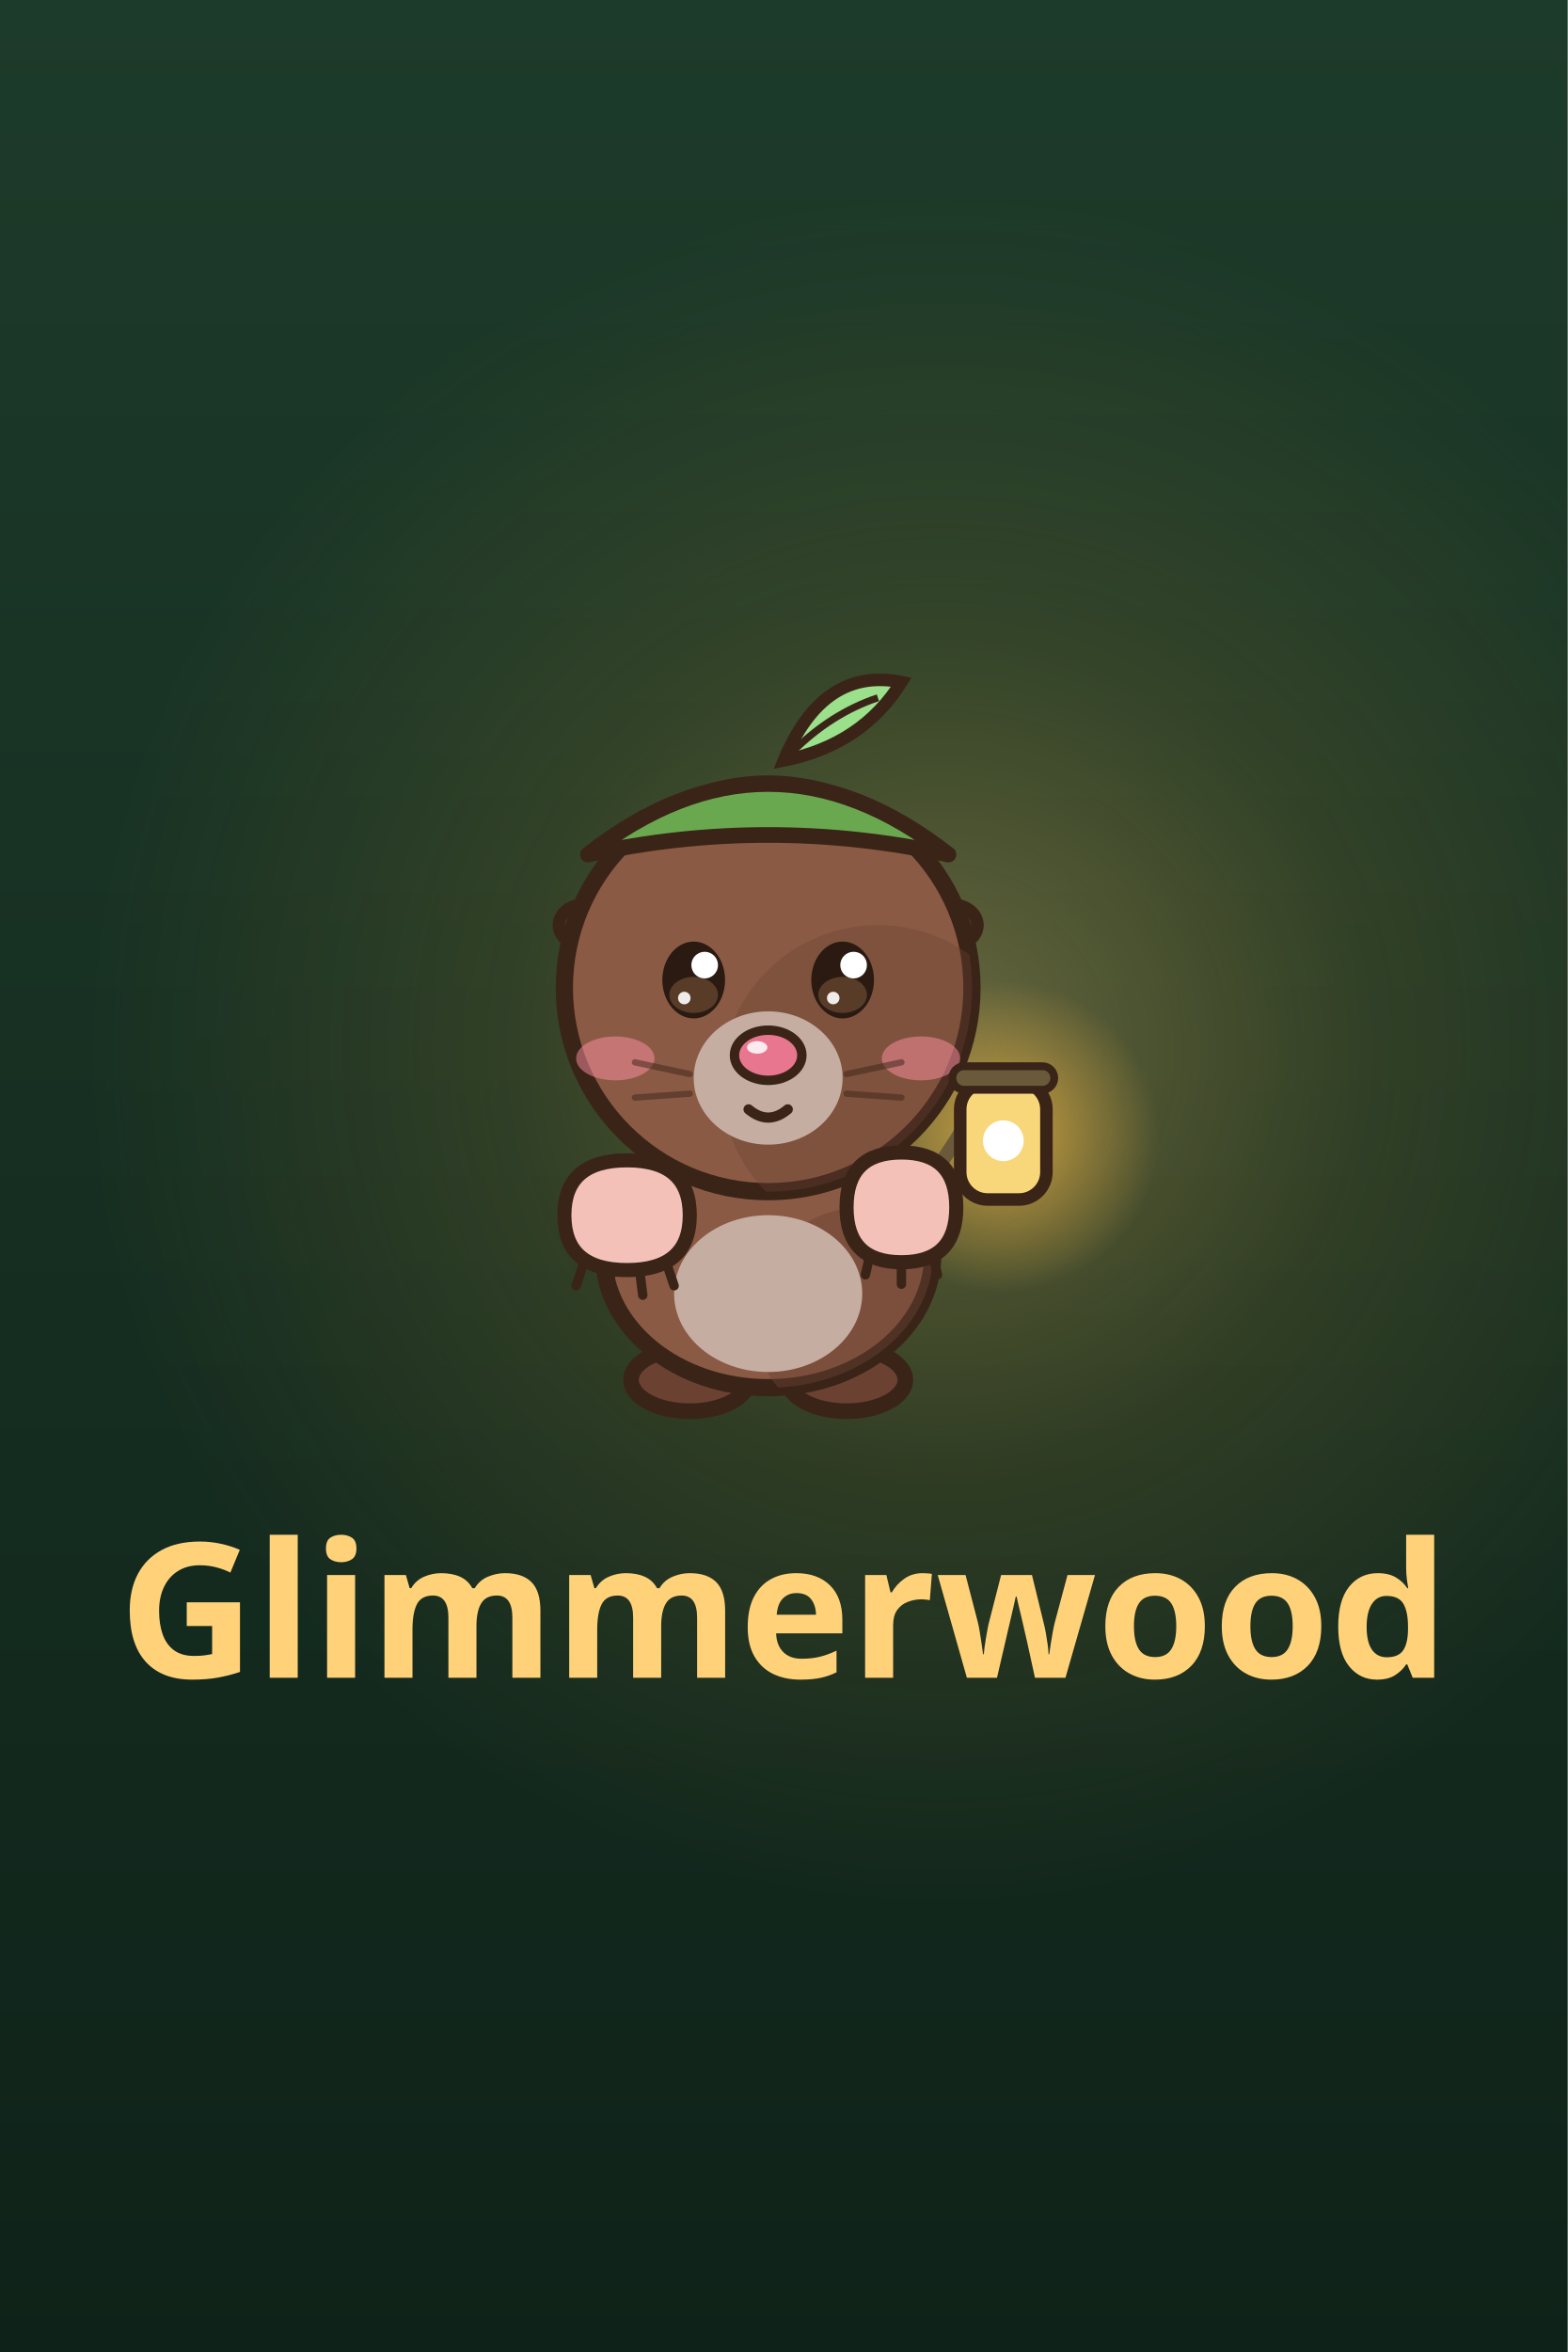
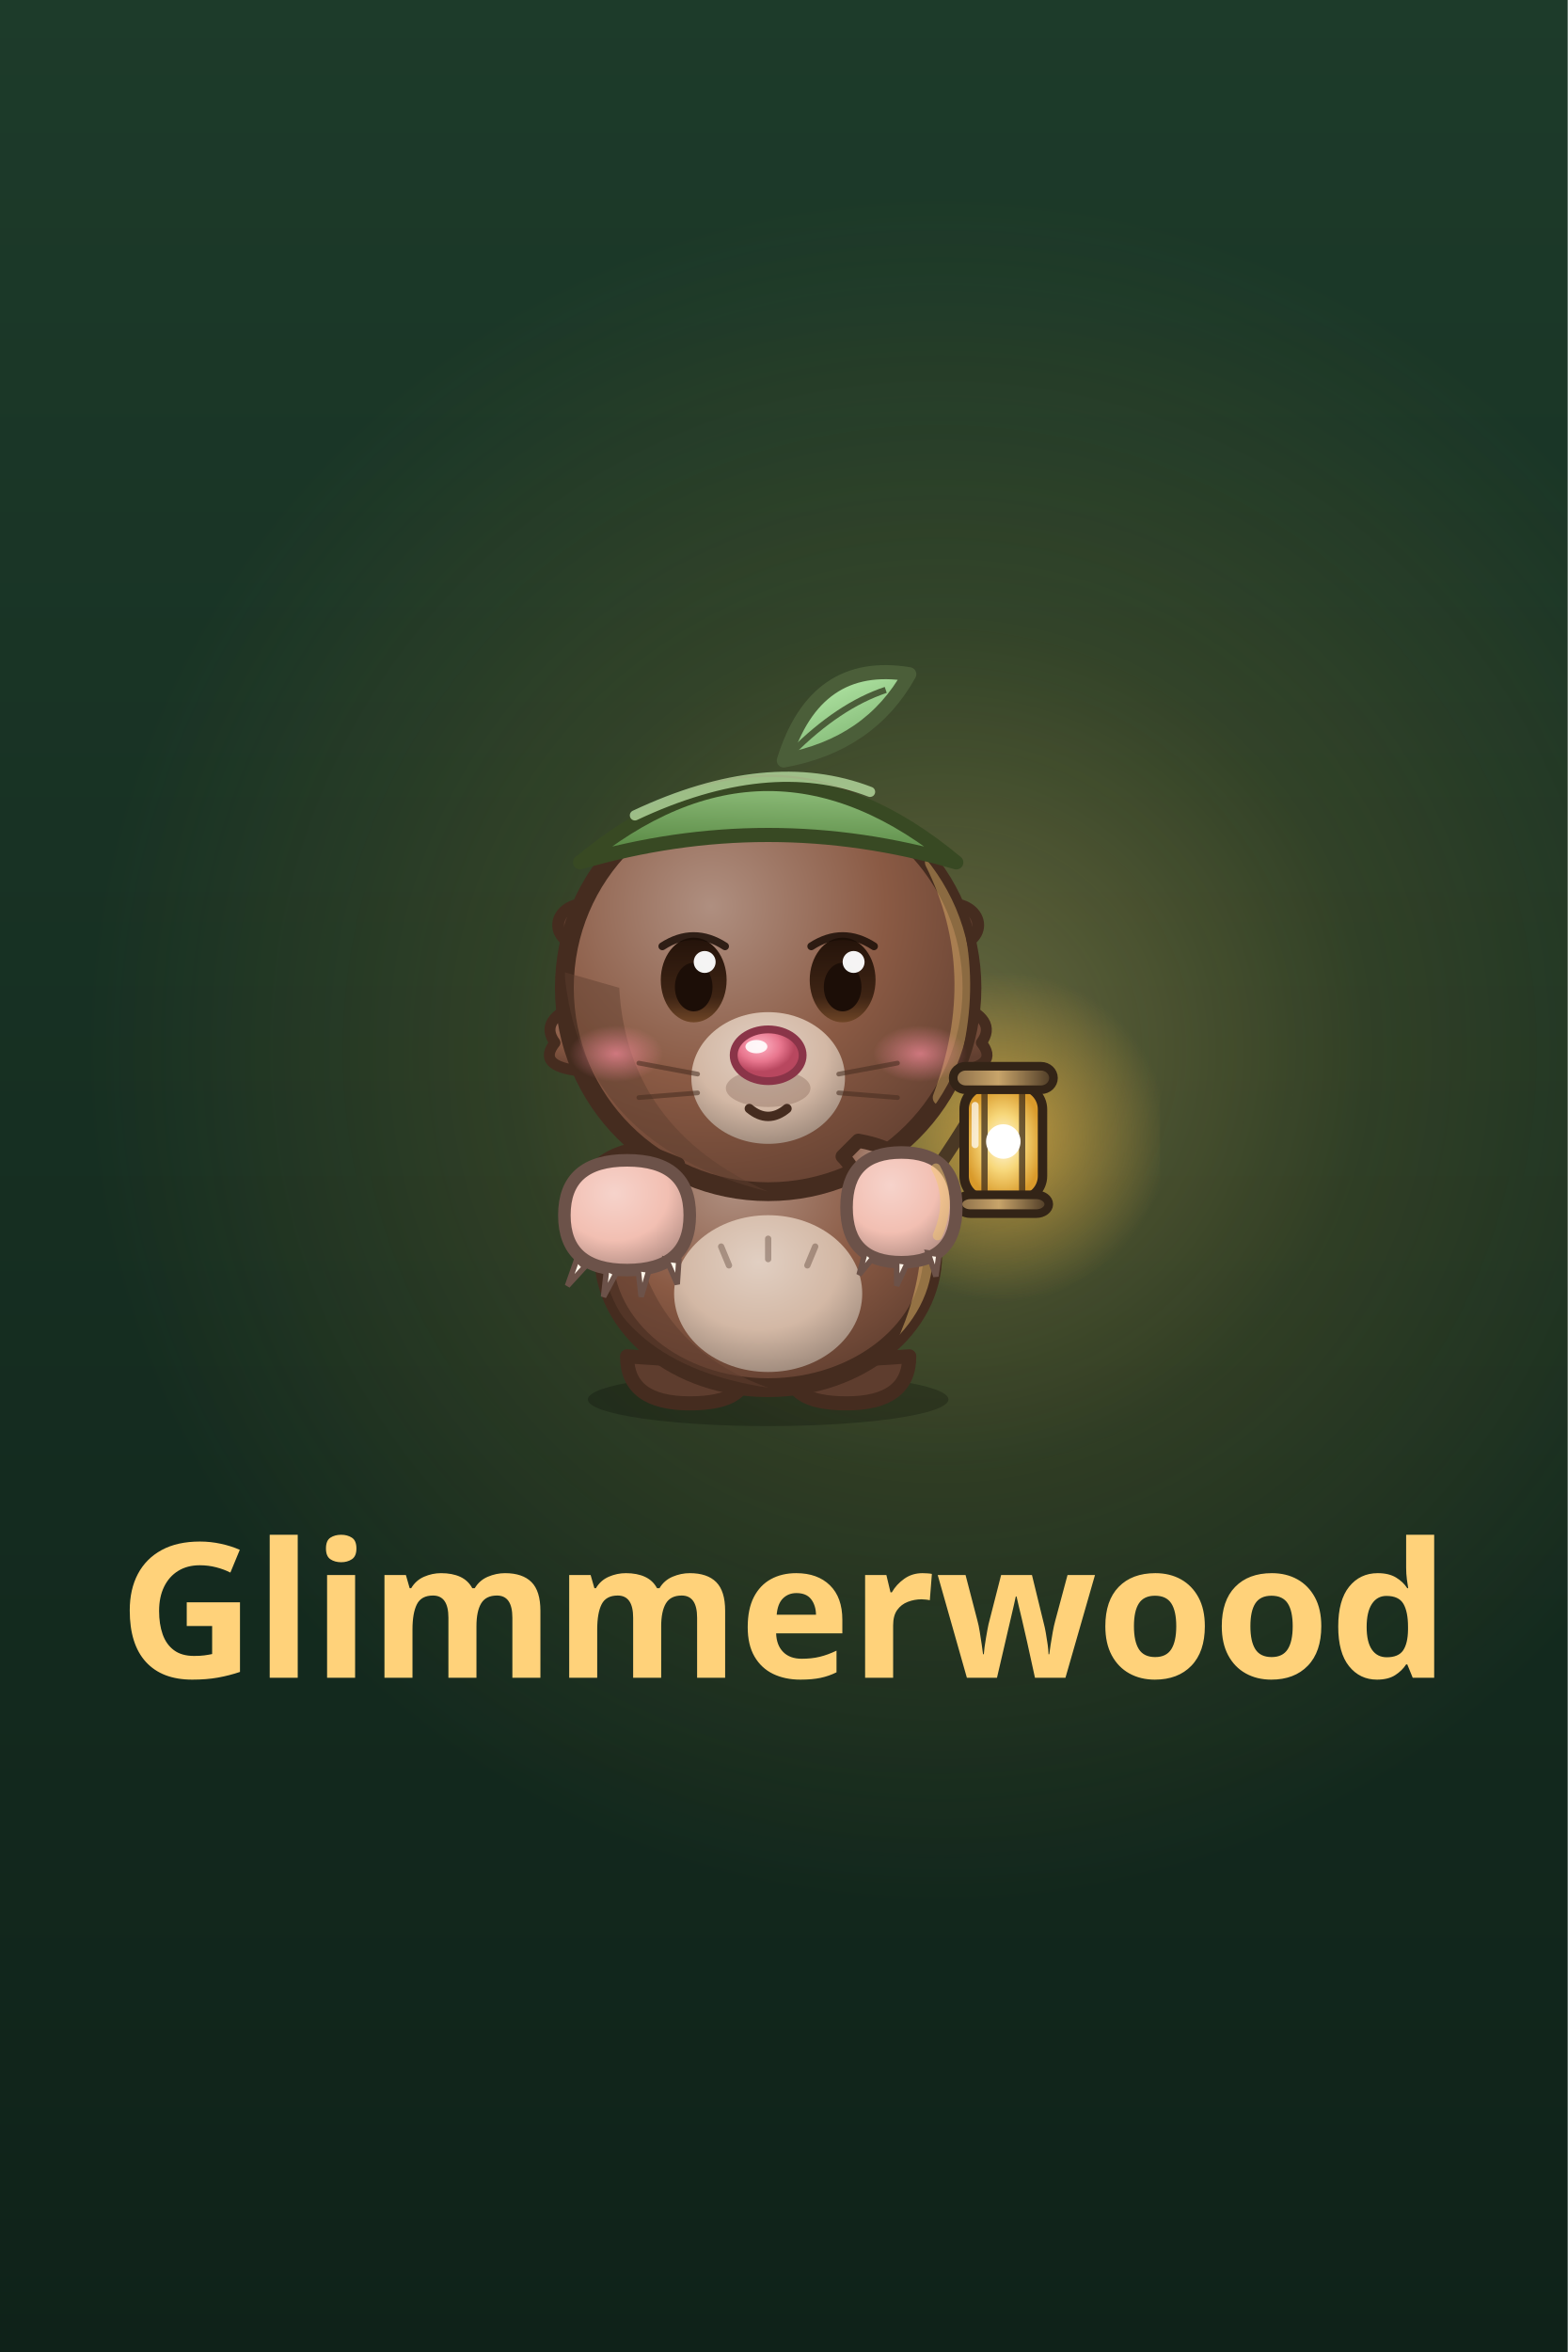
<svg xmlns="http://www.w3.org/2000/svg" viewBox="0 0 1280 1920">
  <defs>
    <linearGradient id="bg" x1="0" y1="1" x2="0" y2="0">
      <stop offset="0" stop-color="#0f2219" />
      <stop offset="1" stop-color="#1d3b2a" />
    </linearGradient>
    <radialGradient id="glow">
      <stop offset="0" stop-color="#ffd27a" stop-opacity=".35" />
      <stop offset=".5" stop-color="#f0b543" stop-opacity=".12" />
      <stop offset="1" stop-color="#f0b543" stop-opacity="0" />
    </radialGradient>
  </defs>
  <rect width="1280" height="1920" fill="url(#bg)" />
  <circle cx="768" cy="857.6" r="704" fill="url(#glow)" />
  <svg x="307.2" y="524.8" width="640" height="640" viewBox="0 0 100 100">
    <defs>
      <radialGradient id="dib0g">
-         <stop offset="0" stop-color="#f0b543" stop-opacity=".75" />
+         <stop offset="0" stop-color="#f0b543" stop-opacity=".7" />
        <stop offset="1" stop-color="#f0b543" stop-opacity="0" />
      </radialGradient>
-       <clipPath id="dib0b">
+       <radialGradient id="dib0h" cx="0.36" cy="0.3" r=".78">
+         <stop offset="0" stop-color="#af8f80" />
+         <stop offset=".55" stop-color="#8a5a44" />
+         <stop offset="1" stop-color="#613f30" />
+       </radialGradient>
+       <radialGradient id="dib0b" cx="0.4" cy="0.25" r=".78">
+         <stop offset="0" stop-color="#af8f80" />
+         <stop offset=".55" stop-color="#8a5a44" />
+         <stop offset="1" stop-color="#613f30" />
+       </radialGradient>
+       <radialGradient id="dib0c" cx="0.45" cy="0.3" r=".78">
+         <stop offset="0" stop-color="#e1cfc2" />
+         <stop offset=".55" stop-color="#d3b8a5" />
+         <stop offset="1" stop-color="#948174" />
+       </radialGradient>
+       <radialGradient id="dib0p" cx="0.4" cy="0.3" r=".78">
+         <stop offset="0" stop-color="#f6d3cb" />
+         <stop offset=".55" stop-color="#f2bfb2" />
+         <stop offset="1" stop-color="#a9867d" />
+       </radialGradient>
+       <linearGradient id="dib0i" x1="0" y1="0" x2="0" y2="1">
+         <stop offset="0" stop-color="#24130a" />
+         <stop offset=".7" stop-color="#3e2414" />
+         <stop offset="1" stop-color="#6e4526" />
+       </linearGradient>
+       <radialGradient id="dib0n" cx=".38" cy=".32">
+         <stop offset="0" stop-color="#ffb3c4" />
+         <stop offset=".6" stop-color="#e8768e" />
+         <stop offset="1" stop-color="#b8475f" />
+       </radialGradient>
+       <radialGradient id="dib0k">
+         <stop offset="0" stop-color="#ff8fa3" stop-opacity=".65" />
+         <stop offset="1" stop-color="#ff8fa3" stop-opacity="0" />
+       </radialGradient>
+       <clipPath id="dib0B">
        <ellipse cx="50" cy="78" rx="21" ry="17" />
      </clipPath>
-       <clipPath id="dib0h">
+       <clipPath id="dib0H">
        <circle cx="50" cy="44" r="26" />
      </clipPath>
    </defs>
-     <circle cx="80" cy="63" r="20" fill="url(#dib0g)">
-       <animate attributeName="r" values="18;21;18" dur="2.6s" repeatCount="indefinite" />
+     <ellipse cx="50" cy="96.5" rx="23" ry="3.4" fill="#000" opacity=".22" />
+     <circle cx="80" cy="63" r="21" fill="url(#dib0g)">
+       <animate attributeName="r" values="19;22;19" dur="2.6s" repeatCount="indefinite" />
    </circle>
    <g>
      <animateTransform attributeName="transform" type="translate" values="0 0;0 -1.4;0 0" dur="3.2s" repeatCount="indefinite" calcMode="spline" keySplines=".45 0 .55 1;.45 0 .55 1" />
-       <ellipse cx="40" cy="94" rx="7.5" ry="4" fill="#6b4232" stroke="#3a2418" stroke-width="2" />
-       <ellipse cx="60" cy="94" rx="7.5" ry="4" fill="#6b4232" stroke="#3a2418" stroke-width="2" />
-       <ellipse cx="50" cy="78" rx="21" ry="17" fill="#8a5a44" stroke="#3a2418" stroke-width="2.2" />
-       <g clip-path="url(#dib0b)">
-         <ellipse cx="62" cy="86" rx="14" ry="14" fill="#6b4232" opacity=".45" />
-         <ellipse cx="50" cy="83" rx="12" ry="10" fill="#c5ada2" />
+       <path d="M32 91 Q32 97 40 97 Q48 97 47 92 Z M68 91 Q68 97 60 97 Q52 97 53 92 Z" fill="#5e3d2e" stroke="#452c1f" stroke-width="1.8" stroke-linejoin="round" />
+       <ellipse cx="50" cy="78" rx="21" ry="17" fill="url(#dib0b)" stroke="#452c1f" stroke-width="2.4" />
+       <g clip-path="url(#dib0B)">
+         <path d="M27 76 Q30 92 50 95 Q36 90 33 76 Z" fill="#5e3d2e" opacity=".55" />
+         <ellipse cx="50" cy="83" rx="12" ry="10" fill="url(#dib0c)" />
+         <path d="M68.5 66 Q73 77 67 90" stroke="#f4c872" stroke-width="1.8" fill="none" opacity=".45" stroke-linecap="round" />
+         <g stroke="#452c1f" stroke-width=".8" opacity=".35" stroke-linecap="round">
+           <path d="M44 77 l1 2.4 M50 76 v2.6 M56 77 l-1 2.4" />
+         </g>
      </g>
-       <ellipse cx="26.5" cy="36" rx="3.2" ry="2.6" fill="#6b4232" stroke="#3a2418" stroke-width="1.6" />
-       <ellipse cx="73.5" cy="36" rx="3.2" ry="2.6" fill="#6b4232" stroke="#3a2418" stroke-width="1.6" />
-       <circle cx="50" cy="44" r="26" fill="#8a5a44" stroke="#3a2418" stroke-width="2.2" />
-       <g clip-path="url(#dib0h)">
-         <ellipse cx="64" cy="56" rx="20" ry="20" fill="#6b4232" opacity=".35" />
+       <ellipse cx="26.6" cy="36" rx="3.4" ry="2.7" fill="#5e3d2e" stroke="#452c1f" stroke-width="1.5" />
+       <ellipse cx="73.4" cy="36" rx="3.4" ry="2.7" fill="#5e3d2e" stroke="#452c1f" stroke-width="1.5" />
+       <path d="M26 46 Q20.6 48 22.8 51 Q20.4 54 26 54.6 Z M74 46 Q79.4 48 77.2 51 Q79.6 54 74 54.6 Z" fill="url(#dib0h)" stroke="#452c1f" stroke-width="1.4" stroke-linejoin="round" />
+       <circle cx="50" cy="44" r="26" fill="url(#dib0h)" stroke="#452c1f" stroke-width="2.4" />
+       <g clip-path="url(#dib0H)">
+         <path d="M24 42 Q26 64 50 70 Q32 62 31 44 Z" fill="#5e3d2e" opacity=".45" />
+         <path d="M71 28 Q78 42 72 58" stroke="#f4c872" stroke-width="2" fill="none" opacity=".4" stroke-linecap="round" />
+         <path d="M36 23 Q44 18 53 19" stroke="#ffffff" stroke-width="2" opacity=".22" fill="none" stroke-linecap="round" />
      </g>
-       <ellipse cx="50" cy="55.5" rx="9.5" ry="8.5" fill="#c5ada2" />
+       <ellipse cx="50" cy="55.5" rx="9.8" ry="8.4" fill="url(#dib0c)" />
+       <ellipse cx="50" cy="56.8" rx="5.4" ry="2.4" fill="#5e3d2e" opacity=".25" />
      <g transform="translate(40.5 43)">
        <g>
          <animateTransform attributeName="transform" type="scale" values="1 1;1 1;1 .08;1 1" keyTimes="0;.93;.96;1" dur="4.8s" begin="0s" repeatCount="indefinite" />
-           <ellipse rx="4" ry="4.9" fill="#2a1a12" />
-           <ellipse cy="1.9" rx="3.1" ry="2.3" fill="#6b4a32" opacity=".7" />
-           <circle cx="1.4" cy="-1.9" r="1.7" fill="#fff" />
-           <circle cx="-1.2" cy="2.3" r=".8" fill="#fff" opacity=".9" />
+           <ellipse rx="4.2" ry="5.4" fill="url(#dib0i)" />
+           <ellipse cy=".9" rx="2.4" ry="3.1" fill="#1c0e07" />
+           <circle cx="1.4" cy="-2.3" r="1.4" fill="#fff" opacity=".95" />
+           <path d="M-4 -4.3 Q0 -6.9 4 -4.3" stroke="#1a0d06" stroke-width="1" fill="none" stroke-linecap="round" opacity=".85" />
        </g>
      </g>
      <g transform="translate(59.5 43)">
        <g>
          <animateTransform attributeName="transform" type="scale" values="1 1;1 1;1 .08;1 1" keyTimes="0;.93;.96;1" dur="4.8s" begin="0s" repeatCount="indefinite" />
-           <ellipse rx="4" ry="4.9" fill="#2a1a12" />
-           <ellipse cy="1.9" rx="3.1" ry="2.3" fill="#6b4a32" opacity=".7" />
-           <circle cx="1.4" cy="-1.9" r="1.7" fill="#fff" />
-           <circle cx="-1.2" cy="2.3" r=".8" fill="#fff" opacity=".9" />
+           <ellipse rx="4.2" ry="5.4" fill="url(#dib0i)" />
+           <ellipse cy=".9" rx="2.4" ry="3.1" fill="#1c0e07" />
+           <circle cx="1.4" cy="-2.3" r="1.4" fill="#fff" opacity=".95" />
+           <path d="M-4 -4.3 Q0 -6.9 4 -4.3" stroke="#1a0d06" stroke-width="1" fill="none" stroke-linecap="round" opacity=".85" />
        </g>
      </g>
-       <ellipse cx="30.5" cy="53" rx="5" ry="2.8" fill="#ff8fa3" opacity=".5" />
-       <ellipse cx="69.5" cy="53" rx="5" ry="2.8" fill="#ff8fa3" opacity=".5" />
-       <ellipse cx="50" cy="52.6" rx="4.3" ry="3.2" fill="#e8768e" stroke="#3a2418" stroke-width="1.2" />
-       <ellipse cx="48.6" cy="51.6" rx="1.3" ry=".8" fill="#fff" opacity=".85" />
-       <path d="M47.5 59.5 Q50 61.6 52.5 59.5" stroke="#3a2418" stroke-width="1.3" fill="none" stroke-linecap="round" />
-       <g stroke="#3a2418" stroke-width=".8" opacity=".5" stroke-linecap="round">
-         <path d="M40 55 L33 53.5 M40 57.5 L33 58" />
-         <path d="M60 55 L67 53.5 M60 57.5 L67 58" />
+       <ellipse cx="30.6" cy="52.4" rx="6" ry="3.6" fill="url(#dib0k)" />
+       <ellipse cx="69.4" cy="52.4" rx="6" ry="3.6" fill="url(#dib0k)" />
+       <ellipse cx="50" cy="52.6" rx="4.4" ry="3.3" fill="url(#dib0n)" stroke="#8a3448" stroke-width="1" />
+       <ellipse cx="48.5" cy="51.5" rx="1.4" ry=".85" fill="#fff" opacity=".9" />
+       <path d="M47.6 59.4 Q50 61.4 52.4 59.4" stroke="#452c1f" stroke-width="1.2" fill="none" stroke-linecap="round" />
+       <g stroke="#452c1f" stroke-width=".6" opacity=".55" stroke-linecap="round">
+         <path d="M41 55 L33.5 53.6 M41 57.4 L33.5 58" />
+         <path d="M59 55 L66.5 53.6 M59 57.4 L66.5 58" />
      </g>
      <g>
        <animateTransform attributeName="transform" type="rotate" values="-2 50 22;2 50 22;-2 50 22" dur="4s" repeatCount="indefinite" />
-         <path d="M27 27 Q50 9 73 27 Q50 22 27 27 Z" fill="#6aa84f" stroke="#3a2418" stroke-width="2" stroke-linejoin="round" />
-         <path d="M52 15 Q57 3 67 5 Q62 13 52 15 Z" fill="#9be08a" stroke="#3a2418" stroke-width="1.6" />
-         <path d="M53 14 Q58 9 64 7" stroke="#3a2418" stroke-width=".9" fill="none" />
+         <defs>
+           <linearGradient id="dib0tl" gradientTransform="rotate(100 .5 .5)">
+             <stop offset="0" stop-color="#8fbe7b" />
+             <stop offset="1" stop-color="#53833e" />
+           </linearGradient>
+           <linearGradient id="dib0ts" gradientTransform="rotate(60 .5 .5)">
+             <stop offset="0" stop-color="#b4e8a7" />
+             <stop offset="1" stop-color="#79af6c" />
+           </linearGradient>
+         </defs>
+         <path d="M26 28 Q50 8 74 28 Q50 21 26 28 Z" fill="url(#dib0tl)" stroke="#384923" stroke-width="1.8" stroke-linejoin="round" />
+         <path d="M33 22 Q50 14 63 19" stroke="#c7f0b0" stroke-width="1.3" fill="none" opacity=".7" stroke-linecap="round" />
+         <path d="M52 15 Q56 2 68 4 Q63 13 52 15 Z" fill="url(#dib0ts)" stroke="#4b5e39" stroke-width="1.8" stroke-linejoin="round" />
+         <path d="M53 14 Q59 8 65 6" stroke="#4b5e39" stroke-width=".8" fill="none" />
      </g>
-       <path d="M24 73 Q24 66 32 66 Q40 66 40 73 Q40 80 32 80 Q24 80 24 73 Z" fill="#f3c1b8" stroke="#3a2418" stroke-width="1.8" />
-       <path d="M26.5 79 l-1 3 M30 80 l-.4 3.2 M33.6 80 l.4 3.2 M37 79 l1 3" stroke="#3a2418" stroke-width="1.2" stroke-linecap="round" />
-       <path d="M68 72 Q74 64 79 55" stroke="#6b5a3a" stroke-width="1.8" fill="none" />
+       <path d="M33.5 64.5 Q25 66 27 74 L36 74 Q36 69 38.5 66.5 Z" fill="url(#dib0b)" stroke="#452c1f" stroke-width="1.8" stroke-linejoin="round" />
+       <path d="M24 73 Q24 66 32 66 Q40 66 40 73 Q40 80 32 80 Q24 80 24 73 Z" fill="url(#dib0p)" stroke="#6c5249" stroke-width="1.6" />
+       <g fill="#fff6ea" stroke="#6c5249" stroke-width=".7">
+         <path d="M25.6 78.6 l-1.2 3.4 l2.2 -2.4 Z M29.4 79.8 l-.4 3.6 l1.6 -3 Z M33.4 79.8 l.4 3.6 l1 -3.4 Z M37 78.6 l1.4 3.2 l.2 -3 Z" />
+       </g>
+       <path d="M68 72 Q74 64 79 55" stroke="#4a3824" stroke-width="1.7" fill="none" />
      <g>
        <animateTransform attributeName="transform" type="rotate" values="-4 79 54;4 79 54;-4 79 54" dur="3.2s" repeatCount="indefinite" />
-         <rect x="74.5" y="56" width="11" height="15" rx="3.5" fill="#f7d77a" stroke="#3a2418" stroke-width="1.6" />
-         <rect x="73.5" y="54" width="13" height="3" rx="1.5" fill="#6b5a3a" stroke="#3a2418" stroke-width="1" />
-         <circle cx="80" cy="63.5" r="2.6" fill="#fff" />
+         <defs>
+           <linearGradient id="dib0Lm" x1="0" x2="1">
+             <stop offset="0" stop-color="#8a6d48" />
+             <stop offset=".45" stop-color="#c8a46a" />
+             <stop offset="1" stop-color="#4a3824" />
+           </linearGradient>
+           <radialGradient id="dib0La">
+             <stop offset="0" stop-color="#fffbe6" />
+             <stop offset=".5" stop-color="#f7d77a" />
+             <stop offset="1" stop-color="#d99a2b" />
+           </radialGradient>
+         </defs>
+         <rect x="75" y="56.5" width="10" height="14.5" rx="3" fill="url(#dib0La)" stroke="#332417" stroke-width="1.2" />
+         <rect x="73.6" y="54" width="12.8" height="3" rx="1.6" fill="url(#dib0Lm)" stroke="#332417" stroke-width="1.1" />
+         <rect x="74.2" y="70.4" width="11.6" height="2.4" rx="1.6" fill="url(#dib0Lm)" stroke="#332417" stroke-width="1.1" />
+         <path d="M77.6 57 V70.4 M82.4 57 V70.4" stroke="#332417" stroke-width=".8" opacity=".7" />
+         <circle cx="80" cy="63.6" r="2.2" fill="#fff" />
+         <path d="M76.4 59 V64" stroke="#fff" stroke-width=".9" opacity=".7" stroke-linecap="round" />
      </g>
-       <path d="M60 72 Q60 65 67 65 Q74 65 74 72 Q74 79 67 79 Q60 79 60 72 Z" fill="#f3c1b8" stroke="#3a2418" stroke-width="1.8" />
-       <path d="M63 78 l-.6 2.6 M67 79 v2.8 M71 78 l.6 2.6" stroke="#3a2418" stroke-width="1.2" stroke-linecap="round" />
+       <path d="M61.5 63.5 Q70 65 70 72 L62 73 Q62 68 59.5 65.5 Z" fill="url(#dib0b)" stroke="#452c1f" stroke-width="1.8" stroke-linejoin="round" />
+       <path d="M60 72 Q60 65 67 65 Q74 65 74 72 Q74 79 67 79 Q60 79 60 72 Z" fill="url(#dib0p)" stroke="#6c5249" stroke-width="1.6" />
+       <path d="M71.4 67 Q73.6 71 71.6 75.6" stroke="#f4c872" stroke-width="1.2" fill="none" opacity=".5" stroke-linecap="round" />
+       <g fill="#fff6ea" stroke="#6c5249" stroke-width=".7">
+         <path d="M62.4 77.6 l-.8 3 l1.8 -2.2 Z M66.4 78.8 l0 3.2 l1.4 -3 Z M70.4 77.8 l1 3 l.4 -2.8 Z" />
+       </g>
    </g>
  </svg>
  <text x="640" y="1369.6" text-anchor="middle" font-family="Fredoka" font-weight="700" font-size="153.6" fill="#ffd27a">Glimmerwood</text>
</svg>
